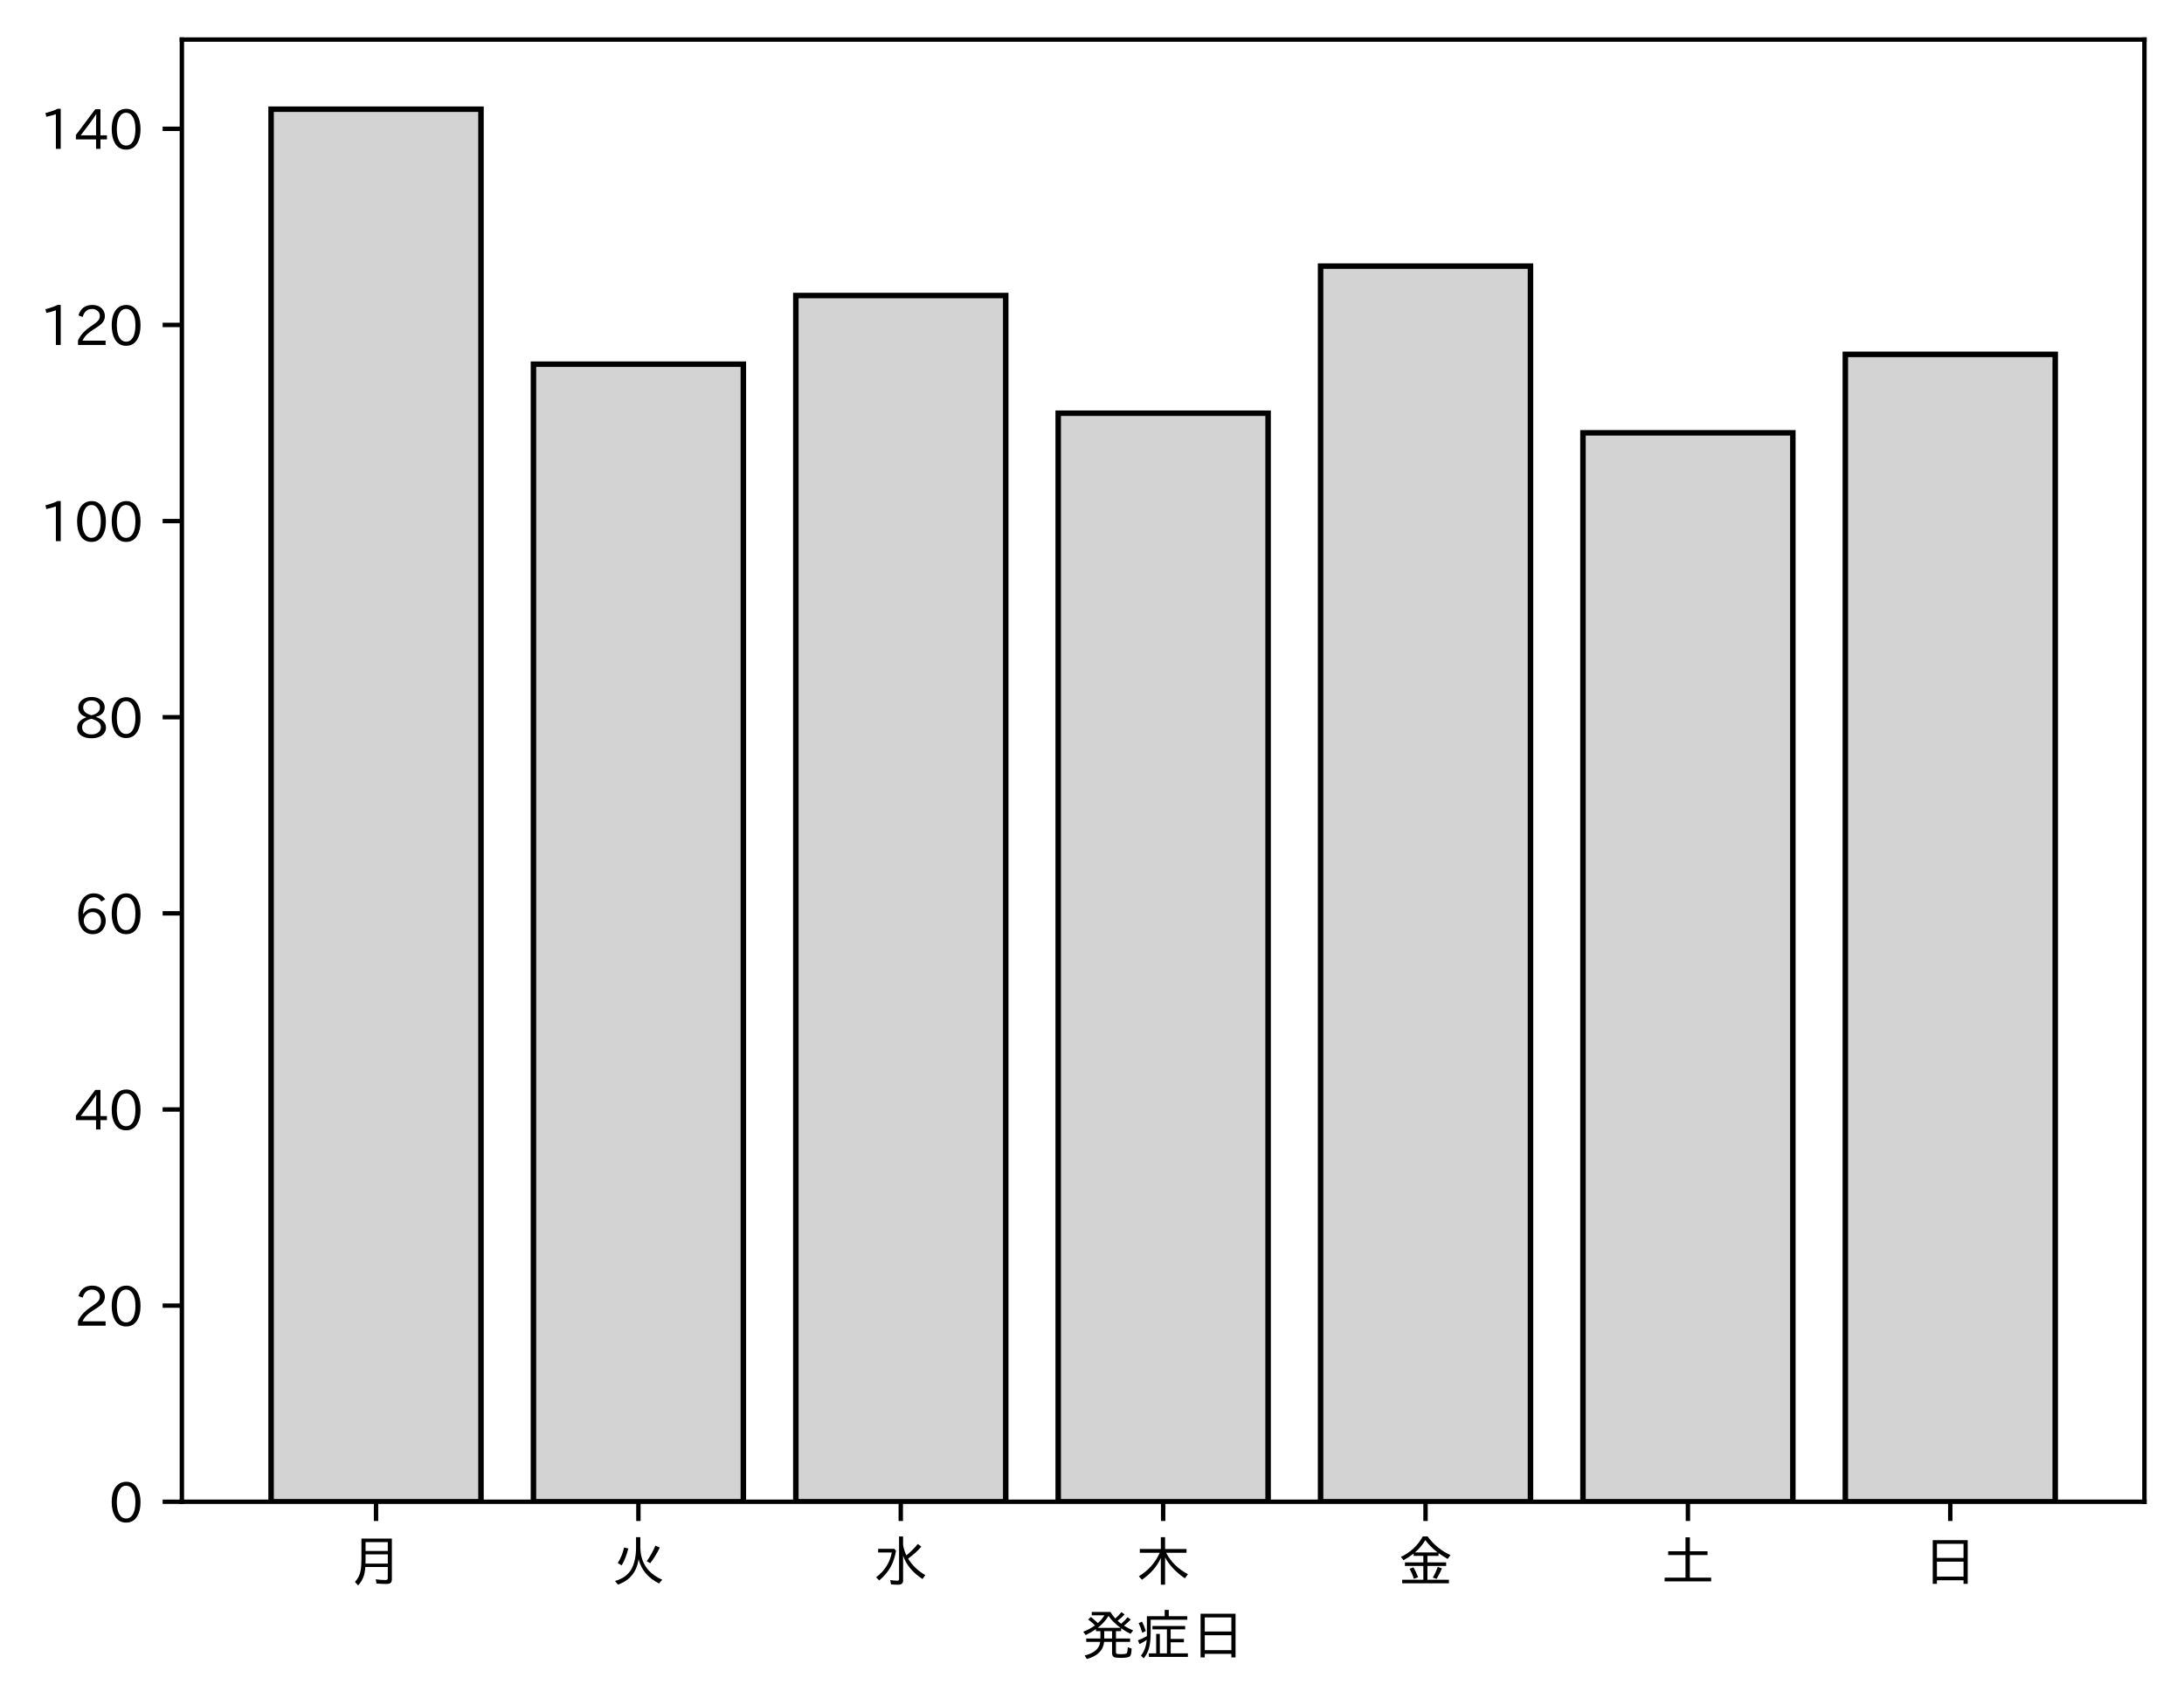
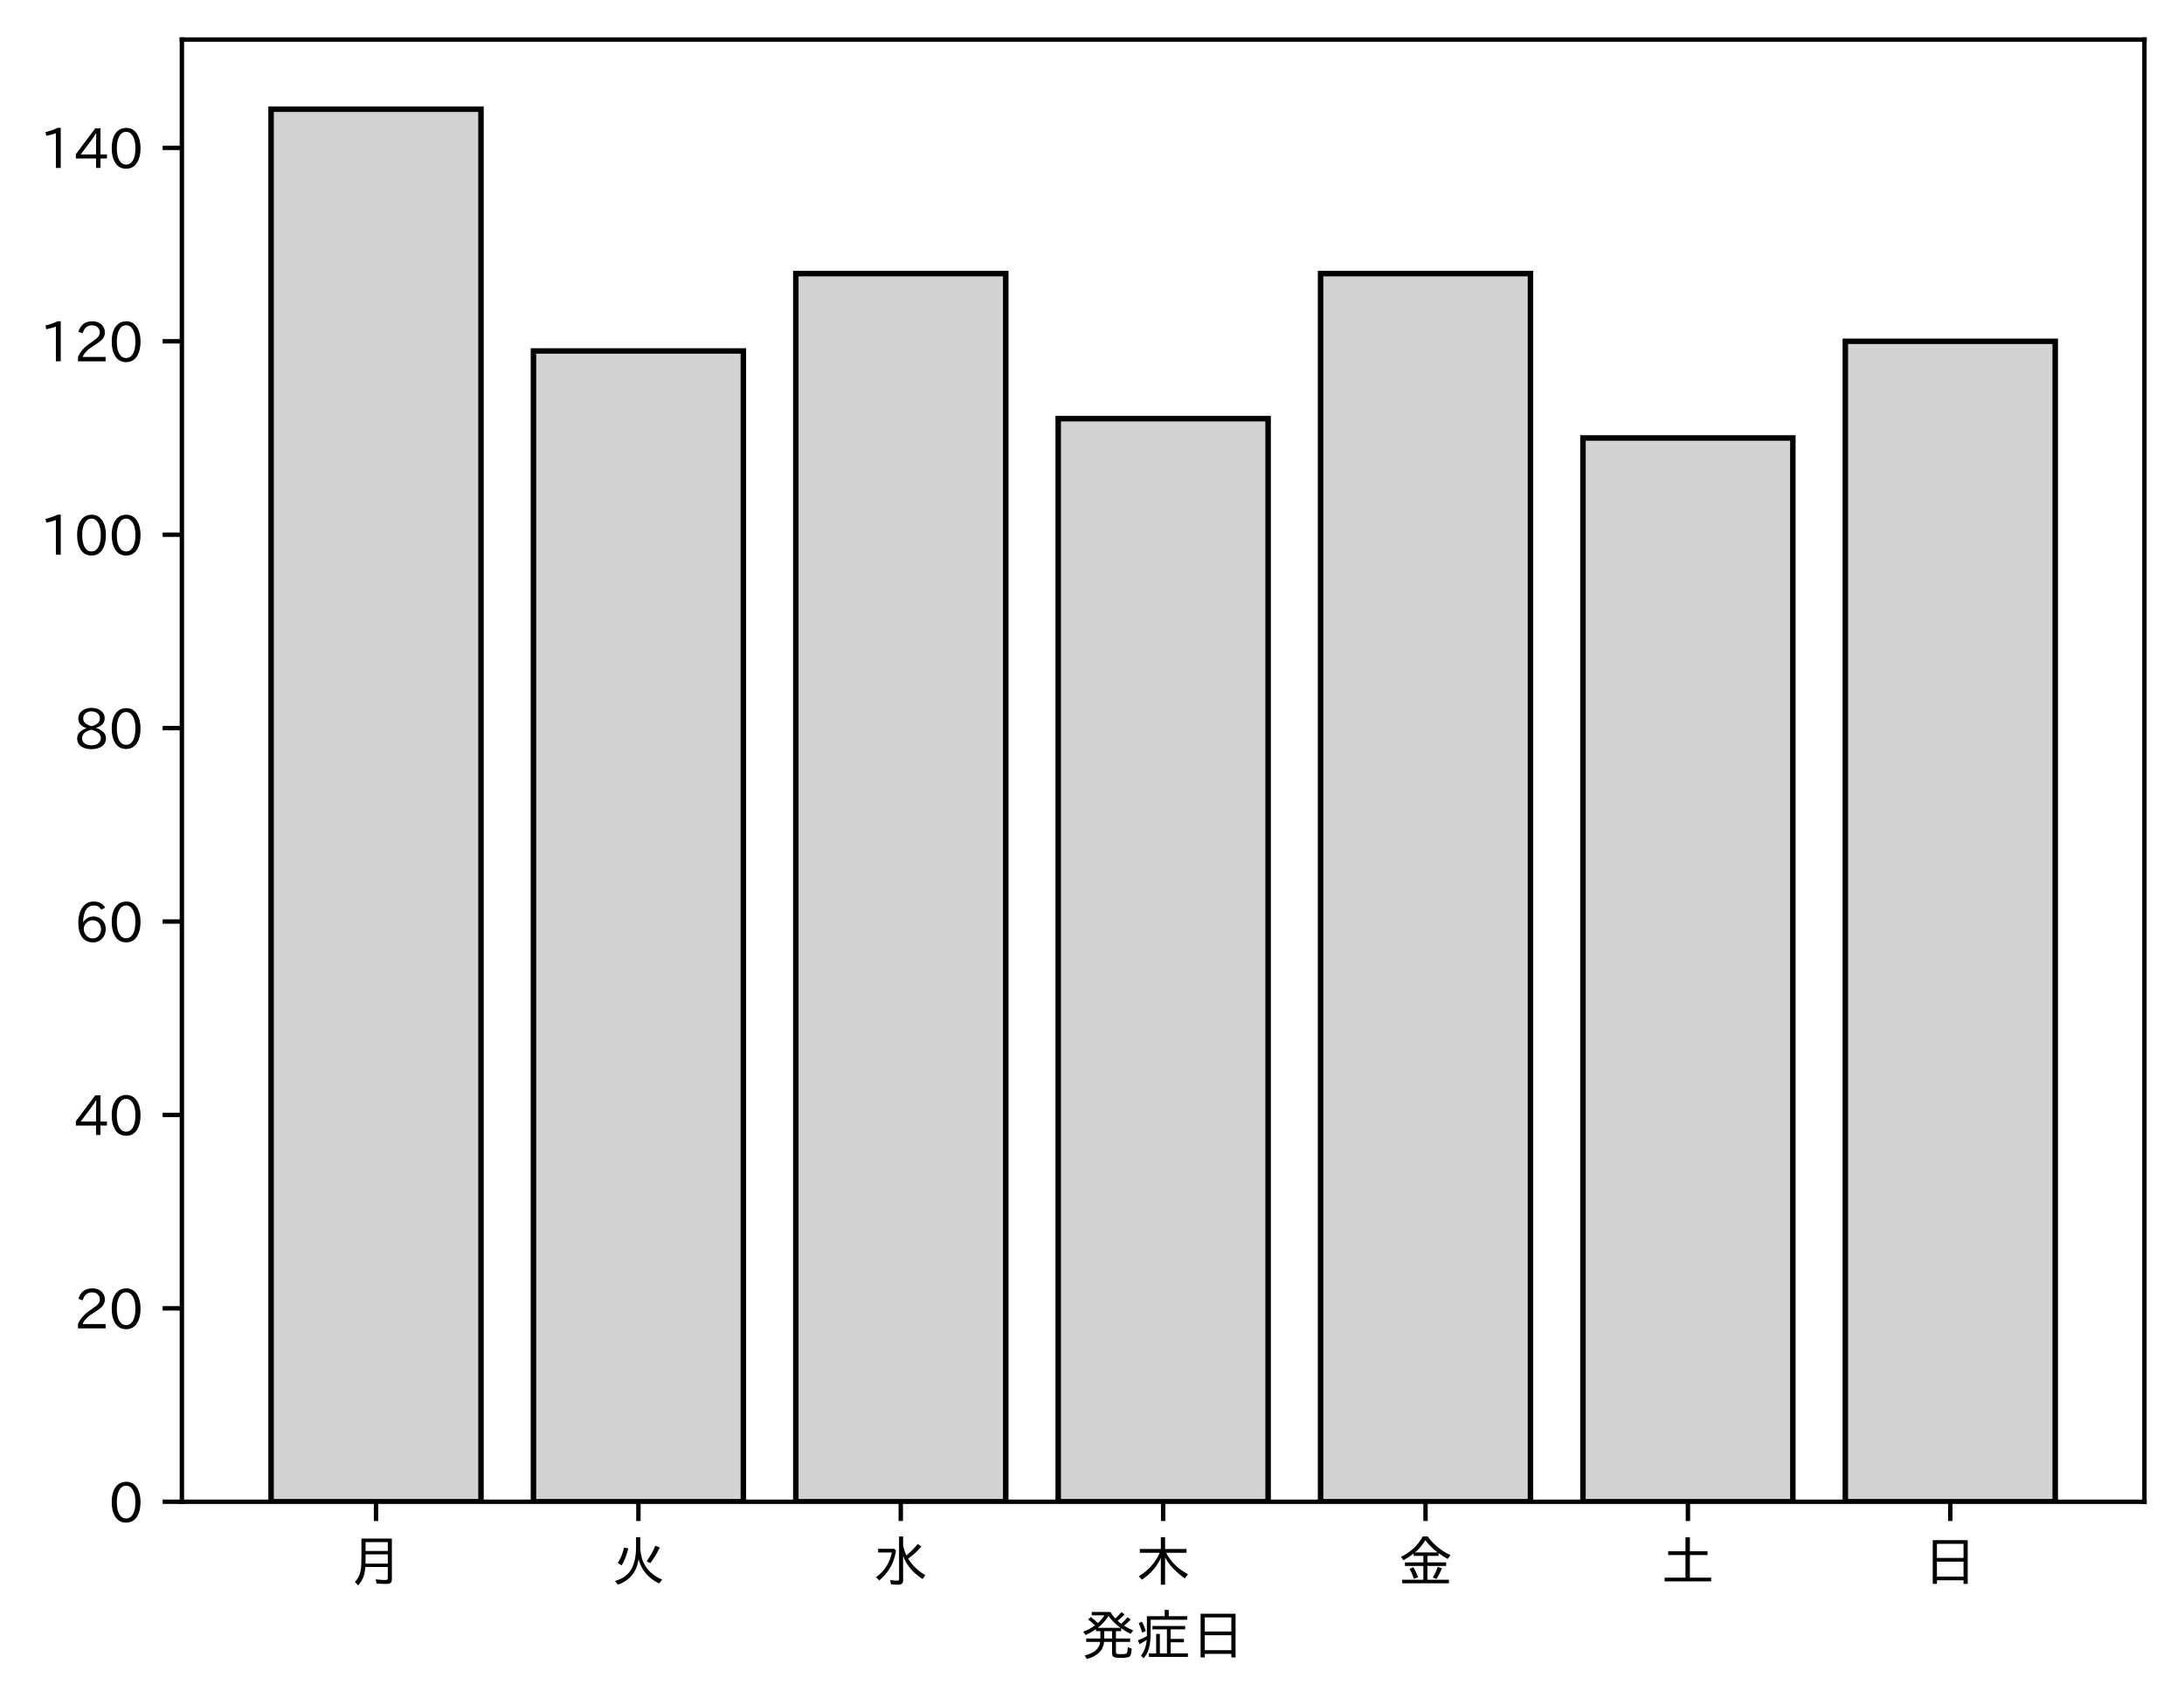
<svg xmlns="http://www.w3.org/2000/svg" xmlns:xlink="http://www.w3.org/1999/xlink" height="310.293pt" version="1.1" viewBox="0 0 397.415 310.293" width="397.415pt">
  <defs>
    <style type="text/css">
*{stroke-linecap:butt;stroke-linejoin:round;}
  </style>
  </defs>
  <g id="figure_1">
    <g id="patch_1">
      <path d="M 0 310.293  L 397.415 310.293  L 397.415 0  L 0 0  z " style="fill:#ffffff;" />
    </g>
    <g id="axes_1">
      <g id="patch_2">
        <path d="M 33.095 273.312  L 390.215 273.312  L 390.215 7.2  L 33.095 7.2  z " style="fill:#ffffff;" />
      </g>
      <g id="patch_3">
-         <path clip-path="url(#p3fb5e9f6d6)" d="M 49.328 273.312  L 87.523 273.312  L 87.523 19.872  L 49.328 19.872  z " style="fill:#d3d3d3;stroke:#000000;stroke-linejoin:miter;" />
+         <path clip-path="url(#pa3ff704bba)" d="M 49.328 273.312  L 87.523 273.312  L 87.523 19.872  L 49.328 19.872  z " style="fill:#d3d3d3;stroke:#000000;stroke-linejoin:miter;" />
      </g>
      <g id="patch_4">
-         <path clip-path="url(#p3fb5e9f6d6)" d="M 97.071 273.312  L 135.266 273.312  L 135.266 66.277  L 97.071 66.277  z " style="fill:#d3d3d3;stroke:#000000;stroke-linejoin:miter;" />
+         <path clip-path="url(#pa3ff704bba)" d="M 97.071 273.312  L 135.266 273.312  L 135.266 63.872  L 97.071 63.872  z " style="fill:#d3d3d3;stroke:#000000;stroke-linejoin:miter;" />
      </g>
      <g id="patch_5">
-         <path clip-path="url(#p3fb5e9f6d6)" d="M 144.815 273.312  L 183.009 273.312  L 183.009 53.783  L 144.815 53.783  z " style="fill:#d3d3d3;stroke:#000000;stroke-linejoin:miter;" />
+         <path clip-path="url(#pa3ff704bba)" d="M 144.815 273.312  L 183.009 273.312  L 183.009 49.792  L 144.815 49.792  z " style="fill:#d3d3d3;stroke:#000000;stroke-linejoin:miter;" />
      </g>
      <g id="patch_6">
-         <path clip-path="url(#p3fb5e9f6d6)" d="M 192.558 273.312  L 230.753 273.312  L 230.753 75.2  L 192.558 75.2  z " style="fill:#d3d3d3;stroke:#000000;stroke-linejoin:miter;" />
+         <path clip-path="url(#pa3ff704bba)" d="M 192.558 273.312  L 230.753 273.312  L 230.753 76.192  L 192.558 76.192  z " style="fill:#d3d3d3;stroke:#000000;stroke-linejoin:miter;" />
      </g>
      <g id="patch_7">
-         <path clip-path="url(#p3fb5e9f6d6)" d="M 240.301 273.312  L 278.496 273.312  L 278.496 48.429  L 240.301 48.429  z " style="fill:#d3d3d3;stroke:#000000;stroke-linejoin:miter;" />
+         <path clip-path="url(#pa3ff704bba)" d="M 240.301 273.312  L 278.496 273.312  L 278.496 49.792  L 240.301 49.792  z " style="fill:#d3d3d3;stroke:#000000;stroke-linejoin:miter;" />
      </g>
      <g id="patch_8">
-         <path clip-path="url(#p3fb5e9f6d6)" d="M 288.045 273.312  L 326.239 273.312  L 326.239 78.77  L 288.045 78.77  z " style="fill:#d3d3d3;stroke:#000000;stroke-linejoin:miter;" />
+         <path clip-path="url(#pa3ff704bba)" d="M 288.045 273.312  L 326.239 273.312  L 326.239 79.712  L 288.045 79.712  z " style="fill:#d3d3d3;stroke:#000000;stroke-linejoin:miter;" />
      </g>
      <g id="patch_9">
-         <path clip-path="url(#p3fb5e9f6d6)" d="M 335.788 273.312  L 373.983 273.312  L 373.983 64.492  L 335.788 64.492  z " style="fill:#d3d3d3;stroke:#000000;stroke-linejoin:miter;" />
+         <path clip-path="url(#pa3ff704bba)" d="M 335.788 273.312  L 373.983 273.312  L 373.983 62.112  L 335.788 62.112  z " style="fill:#d3d3d3;stroke:#000000;stroke-linejoin:miter;" />
      </g>
      <g id="matplotlib.axis_1">
        <g id="xtick_1">
          <g id="line2d_1">
            <defs>
-               <path d="M 0 0  L 0 3.5  " id="m49b14cbf0f" style="stroke:#000000;stroke-width:0.8;" />
-             </defs>
-             <g>
-               <use style="stroke:#000000;stroke-width:0.8;" x="68.425" xlink:href="#m49b14cbf0f" y="273.312" />
+               <path d="M 0 0  L 0 3.5  " id="m7d54ade90e" style="stroke:#000000;stroke-width:0.8;" />
+             </defs>
+             <g>
+               <use style="stroke:#000000;stroke-width:0.8;" x="68.425" xlink:href="#m7d54ade90e" y="273.312" />
            </g>
          </g>
          <g id="text_1">
            <defs>
              <path d="M 78.812 77.875  L 78.812 4  Q 78.812 -1.219 76.078 -3.172  Q 73.969 -4.688 68.797 -4.688  Q 60.844 -4.688 50.828 -3.859  L 49.516 3.812  Q 58.594 2.484 67.094 2.484  Q 70.359 2.484 71.047 4.109  Q 71.391 4.891 71.391 6.844  L 71.391 26.125  L 30.516 26.125  Q 29.781 14.938 26.812 7.422  Q 24.031 0.094 17.438 -7.375  L 11.625 -0.984  Q 19.672 7.422 21.922 19.438  Q 23.438 27.688 23.438 41.406  L 23.438 77.875  z M 30.953 71.391  L 30.953 55.328  L 71.391 55.328  L 71.391 71.391  z M 30.953 49.125  L 30.953 39.938  Q 30.953 35.75 30.859 33.547  L 30.859 32.328  L 71.391 32.328  L 71.391 49.125  z " id="IPAexGothic-26376" />
            </defs>
            <g transform="translate(63.42537 287.8026)scale(0.1 -0.1)">
              <use xlink:href="#IPAexGothic-26376" />
            </g>
          </g>
        </g>
        <g id="xtick_2">
          <g id="line2d_2">
            <g>
-               <use style="stroke:#000000;stroke-width:0.8;" x="116.169" xlink:href="#m49b14cbf0f" y="273.312" />
+               <use style="stroke:#000000;stroke-width:0.8;" x="116.169" xlink:href="#m7d54ade90e" y="273.312" />
            </g>
          </g>
          <g id="text_2">
            <defs>
              <path d="M 53.516 80.422  L 53.516 63.188  Q 53.516 20.359 93.406 3.078  L 87.5 -3.812  Q 57.672 11.328 50.297 40.375  Q 45.359 5.672 12.797 -5.906  L 7.422 0.688  Q 28.859 6.844 37.406 22.609  Q 45.703 37.844 45.703 62.016  L 45.703 80.422  z M 12.406 33.5  Q 20.703 46.141 23.828 61.531  L 31.641 59.906  Q 27 41.312 19.438 29  z M 65.141 36.625  Q 74.656 50.047 80.906 64.984  L 88.922 61.531  Q 81.109 45.406 71.531 33.109  z " id="IPAexGothic-28779" />
            </defs>
            <g transform="translate(111.1687 287.8026)scale(0.1 -0.1)">
              <use xlink:href="#IPAexGothic-28779" />
            </g>
          </g>
        </g>
        <g id="xtick_3">
          <g id="line2d_3">
            <g>
-               <use style="stroke:#000000;stroke-width:0.8;" x="163.912" xlink:href="#m49b14cbf0f" y="273.312" />
+               <use style="stroke:#000000;stroke-width:0.8;" x="163.912" xlink:href="#m7d54ade90e" y="273.312" />
            </g>
          </g>
          <g id="text_3">
            <defs>
              <path d="M 54.203 65.922  Q 56.156 55.562 60.203 47.312  Q 71.578 56.453 81 68.109  L 87.406 63.188  Q 77.25 51.516 63.375 41.406  Q 75 22.609 94.672 11.375  L 89.5 4.297  Q 62.75 21.781 54.203 46.781  L 54.203 0.984  Q 54.203 -6.109 44.875 -6.109  Q 38.812 -6.109 32.172 -5.422  L 30.766 2.391  Q 38.422 1.219 44 1.219  Q 46.875 1.219 46.875 4.109  L 46.875 81.688  L 54.203 81.688  z M 8.797 59.281  L 38.094 59.281  L 41.359 55.766  Q 38.672 41.219 34.078 31.297  Q 26.656 15.375 10.891 1.703  L 4.984 7.422  Q 28.266 24.656 33.688 52.594  L 8.797 52.594  z " id="IPAexGothic-27700" />
            </defs>
            <g transform="translate(158.912 287.8026)scale(0.1 -0.1)">
              <use xlink:href="#IPAexGothic-27700" />
            </g>
          </g>
        </g>
        <g id="xtick_4">
          <g id="line2d_4">
            <g>
-               <use style="stroke:#000000;stroke-width:0.8;" x="211.655" xlink:href="#m49b14cbf0f" y="273.312" />
+               <use style="stroke:#000000;stroke-width:0.8;" x="211.655" xlink:href="#m7d54ade90e" y="273.312" />
            </g>
          </g>
          <g id="text_4">
            <defs>
              <path d="M 55.422 52  Q 68.5 27 95.125 13.094  L 89.5 5.516  Q 64.594 22.797 53.516 43.703  L 53.516 -6  L 45.797 -6  L 45.797 42.672  Q 35.5 19.578 11.422 2.984  L 5.812 9.281  Q 31.453 24.75 43.797 52  L 7.516 52  L 7.516 58.891  L 45.797 58.891  L 45.797 80.469  L 53.516 80.469  L 53.516 58.891  L 92.531 58.891  L 92.531 52  z " id="IPAexGothic-26408" />
            </defs>
            <g transform="translate(206.6553 287.8026)scale(0.1 -0.1)">
              <use xlink:href="#IPAexGothic-26408" />
            </g>
          </g>
        </g>
        <g id="xtick_5">
          <g id="line2d_5">
            <g>
-               <use style="stroke:#000000;stroke-width:0.8;" x="259.399" xlink:href="#m49b14cbf0f" y="273.312" />
+               <use style="stroke:#000000;stroke-width:0.8;" x="259.399" xlink:href="#m7d54ade90e" y="273.312" />
            </g>
          </g>
          <g id="text_5">
            <defs>
              <path d="M 53.469 46.391  L 53.469 34.516  L 87.547 34.516  L 87.547 28.125  L 53.469 28.125  L 53.469 2.984  L 92.531 2.984  L 92.531 -3.516  L 7.516 -3.516  L 7.516 2.984  L 46.047 2.984  L 46.047 28.125  L 12.547 28.125  L 12.547 34.516  L 46.047 34.516  L 46.047 46.391  L 28.422 46.391  L 28.422 50.688  Q 19.734 43.891 9.906 38.531  L 5.219 44.578  Q 31.344 56.984 45.016 81.781  L 53.766 81.781  Q 70.359 59.234 95.453 47.797  L 90.234 40.828  Q 81.547 45.844 73.641 51.469  L 73.641 46.391  z M 72.016 52.688  Q 59.078 62.406 49.562 75.094  Q 42.828 63.141 30.812 52.688  z M 28.719 4.688  Q 26.078 13.719 21 22.797  L 27.875 25.688  Q 31.938 19.188 36.531 7.516  z M 63.188 6.891  Q 68.797 16.406 72.219 26.516  L 79.891 23.578  Q 75.922 14.156 70.125 4.5  z " id="IPAexGothic-37329" />
            </defs>
            <g transform="translate(254.3986 287.8026)scale(0.1 -0.1)">
              <use xlink:href="#IPAexGothic-37329" />
            </g>
          </g>
        </g>
        <g id="xtick_6">
          <g id="line2d_6">
            <g>
-               <use style="stroke:#000000;stroke-width:0.8;" x="307.142" xlink:href="#m49b14cbf0f" y="273.312" />
+               <use style="stroke:#000000;stroke-width:0.8;" x="307.142" xlink:href="#m7d54ade90e" y="273.312" />
            </g>
          </g>
          <g id="text_6">
            <defs>
              <path d="M 45.609 54.781  L 45.609 80.172  L 53.609 80.172  L 53.609 54.781  L 85.688 54.781  L 85.688 47.906  L 53.609 47.906  L 53.609 6.781  L 92.328 6.781  L 92.328 0  L 7.625 0  L 7.625 6.781  L 45.609 6.781  L 45.609 47.906  L 14.109 47.906  L 14.109 54.781  z " id="IPAexGothic-22303" />
            </defs>
            <g transform="translate(302.1419 287.8026)scale(0.1 -0.1)">
              <use xlink:href="#IPAexGothic-22303" />
            </g>
          </g>
        </g>
        <g id="xtick_7">
          <g id="line2d_7">
            <g>
-               <use style="stroke:#000000;stroke-width:0.8;" x="354.885" xlink:href="#m49b14cbf0f" y="273.312" />
+               <use style="stroke:#000000;stroke-width:0.8;" x="354.885" xlink:href="#m7d54ade90e" y="273.312" />
            </g>
          </g>
          <g id="text_7">
            <defs>
              <path d="M 81.734 75  L 81.734 -4.5  L 74.125 -4.5  L 74.125 2  L 25.734 2  L 25.734 -4.5  L 18.109 -4.5  L 18.109 75  z M 25.734 68.312  L 25.734 42.672  L 74.125 42.672  L 74.125 68.312  z M 25.734 35.891  L 25.734 8.688  L 74.125 8.688  L 74.125 35.891  z " id="IPAexGothic-26085" />
            </defs>
            <g transform="translate(349.8853 287.8026)scale(0.1 -0.1)">
              <use xlink:href="#IPAexGothic-26085" />
            </g>
          </g>
        </g>
        <g id="text_8">
          <defs>
            <path d="M 73.734 56.844  Q 80.609 62.75 85.203 68.609  L 91.109 64.406  Q 84.469 57.812 78.719 53.328  Q 85.938 48.688 95.406 44.625  L 90.625 38.375  Q 81.734 42.781 73.531 48.641  L 73.531 43.312  L 64.109 43.312  L 64.109 29.984  L 89.891 29.984  L 89.891 23.781  L 64.109 23.781  L 64.109 5.609  Q 64.109 2.484 65.719 2.047  Q 67.391 1.469 73.094 1.469  Q 82.125 1.469 83.594 2.984  Q 85.062 4.438 85.5 11.969  Q 85.5 13.484 85.594 14.062  L 92.625 11.578  Q 92.188 0.391 89.703 -2.203  Q 87.062 -5.328 72.609 -5.328  Q 63.812 -5.328 60.938 -4  Q 57.031 -2.344 57.031 3.328  L 57.031 23.781  L 42.578 23.781  Q 40.188 0.531 11.078 -7.422  L 7.281 -0.984  Q 33.25 5.422 35.5 23.781  L 10.016 23.781  L 10.016 29.984  L 35.797 29.984  L 35.797 43.312  L 27.781 43.312  L 27.781 47.016  Q 19.734 41.359 9.078 36.188  L 4.5 42.188  Q 16.312 46.734 25.984 53.812  Q 19.828 60.156 13.484 64.594  L 18.609 69.141  Q 26.516 62.594 31.109 58.016  Q 38.031 64.062 43.172 72.125  L 20.062 72.125  L 20.062 78.219  L 54 78.219  Q 58.203 71.344 62.891 66.312  Q 69.094 71.625 74.031 77.938  L 79.828 73.734  Q 74.172 67.625 67.094 62.203  Q 70.406 59.078 73.734 56.844  z M 57.031 43.312  L 42.781 43.312  L 42.781 29.984  L 57.031 29.984  z M 30.906 49.312  L 72.516 49.312  Q 58.688 59.281 50.594 71  Q 43.219 58.891 30.906 49.312  z " id="IPAexGothic-30330" />
            <path d="M 63.719 2.875  L 95.016 2.875  L 95.016 -3.516  L 23.969 -3.516  L 23.969 2.875  L 37.312 2.875  L 37.312 38.281  L 44 38.281  L 44 2.875  L 56.844 2.875  L 56.844 46.578  L 30.516 46.578  L 30.516 52.781  L 90.047 52.781  L 90.047 46.578  L 63.719 46.578  L 63.719 29.203  L 87.797 29.203  L 87.797 23.094  L 63.719 23.094  z M 60.203 70.516  L 93.891 70.516  L 93.891 64.109  L 27.297 64.109  L 27.297 41.406  Q 27.297 23.141 24.219 12.203  Q 21.391 2.25 14.594 -6.203  L 9.625 -1.172  Q 18.75 10.359 20.125 27.484  Q 15.438 24.125 7.078 19.734  L 4 26.609  Q 12.312 29.594 20.406 34.328  L 20.406 37.891  L 20.406 70.516  L 52.781 70.516  L 52.781 81.984  L 60.203 81.984  z M 12.016 40.375  Q 8.891 50.781 5.422 57.906  L 11.375 60.594  Q 15.234 53.859 18.406 43.703  z " id="IPAexGothic-30151" />
          </defs>
          <g transform="translate(196.6553 301.1932)scale(0.1 -0.1)">
            <use xlink:href="#IPAexGothic-30330" />
            <use x="100" xlink:href="#IPAexGothic-30151" />
            <use x="200" xlink:href="#IPAexGothic-26085" />
          </g>
        </g>
      </g>
      <g id="matplotlib.axis_2">
        <g id="ytick_1">
          <g id="line2d_8">
            <defs>
-               <path d="M 0 0  L -3.5 0  " id="m77bd6ad2d5" style="stroke:#000000;stroke-width:0.8;" />
-             </defs>
-             <g>
-               <use style="stroke:#000000;stroke-width:0.8;" x="33.095" xlink:href="#m77bd6ad2d5" y="273.312" />
+               <path d="M 0 0  L -3.5 0  " id="me28658c63b" style="stroke:#000000;stroke-width:0.8;" />
+             </defs>
+             <g>
+               <use style="stroke:#000000;stroke-width:0.8;" x="33.095" xlink:href="#me28658c63b" y="273.312" />
            </g>
          </g>
          <g id="text_9">
            <defs>
              <path d="M 31.844 73.828  Q 45.016 73.828 52.094 61.625  Q 57.719 51.953 57.719 36.625  Q 57.719 21.438 52.094 11.578  Q 45.125 -0.484 31.5 -0.484  Q 17.922 -0.484 10.938 11.578  Q 5.328 21.438 5.328 36.719  Q 5.328 58.016 15.625 67.719  Q 22.172 73.828 31.844 73.828  z M 31.5 66.656  Q 23.688 66.656 19.188 58.734  Q 14.594 50.734 14.594 36.625  Q 14.594 22.75 19.094 14.797  Q 23.641 6.984 31.5 6.984  Q 40.922 6.984 45.453 18.016  Q 48.438 25.344 48.438 37.109  Q 48.438 50.875 43.844 58.734  Q 39.203 66.656 31.5 66.656  z " id="IPAexGothic-48" />
            </defs>
            <g transform="translate(19.79688 277.0573)scale(0.1 -0.1)">
              <use xlink:href="#IPAexGothic-48" />
            </g>
          </g>
        </g>
        <g id="ytick_2">
          <g id="line2d_9">
            <g>
-               <use style="stroke:#000000;stroke-width:0.8;" x="33.095" xlink:href="#m77bd6ad2d5" y="237.616" />
+               <use style="stroke:#000000;stroke-width:0.8;" x="33.095" xlink:href="#me28658c63b" y="238.112" />
            </g>
          </g>
          <g id="text_10">
            <defs>
              <path d="M 57.172 0.984  L 6.984 0.984  L 6.984 9.281  Q 12.891 23.047 29.594 34.422  L 32.375 36.281  Q 40.922 42.141 43.609 45.406  Q 46.688 49.266 46.688 53.812  Q 46.688 58.938 43.062 62.547  Q 39.062 66.547 32.562 66.547  Q 19.531 66.547 15.484 52  L 7.766 54.781  Q 13.328 73.828 33.062 73.828  Q 43.844 73.828 50.25 67.438  Q 55.859 61.672 55.859 53.516  Q 55.859 47.469 52.25 42.531  Q 48.922 37.75 36.969 30.281  L 34.859 29  Q 19.625 19.578 15.281 8.891  L 57.172 8.891  z " id="IPAexGothic-50" />
            </defs>
-             <g transform="translate(13.49844 241.3615)scale(0.1 -0.1)">
+             <g transform="translate(13.49844 241.8573)scale(0.1 -0.1)">
              <use xlink:href="#IPAexGothic-50" />
              <use x="62.988" xlink:href="#IPAexGothic-48" />
            </g>
          </g>
        </g>
        <g id="ytick_3">
          <g id="line2d_10">
            <g>
-               <use style="stroke:#000000;stroke-width:0.8;" x="33.095" xlink:href="#m77bd6ad2d5" y="201.92" />
+               <use style="stroke:#000000;stroke-width:0.8;" x="33.095" xlink:href="#me28658c63b" y="202.912" />
            </g>
          </g>
          <g id="text_11">
            <defs>
              <path d="M 59.578 18.109  L 47.797 18.109  L 47.797 0.984  L 39.797 0.984  L 39.797 18.109  L 3.078 18.109  L 3.078 26.125  L 38.375 73.094  L 47.797 73.094  L 47.797 25.531  L 59.578 25.531  z M 40.281 64.203  L 39.984 64.203  Q 35.594 57.125 31.297 51.312  L 11.859 25.531  L 39.797 25.531  L 39.797 49.125  Q 39.797 54.391 40.281 64.203  z " id="IPAexGothic-52" />
            </defs>
-             <g transform="translate(13.49844 205.6658)scale(0.1 -0.1)">
+             <g transform="translate(13.49844 206.6573)scale(0.1 -0.1)">
              <use xlink:href="#IPAexGothic-52" />
              <use x="62.988" xlink:href="#IPAexGothic-48" />
            </g>
          </g>
        </g>
        <g id="ytick_4">
          <g id="line2d_11">
            <g>
-               <use style="stroke:#000000;stroke-width:0.8;" x="33.095" xlink:href="#m77bd6ad2d5" y="166.225" />
+               <use style="stroke:#000000;stroke-width:0.8;" x="33.095" xlink:href="#me28658c63b" y="167.712" />
            </g>
          </g>
          <g id="text_12">
            <defs>
              <path d="M 16.5 36.375  Q 23.578 46.578 34.906 46.578  Q 45.406 46.578 51.812 39.266  Q 57.422 32.906 57.422 23.781  Q 57.422 13.812 51.125 6.781  Q 44.578 -0.484 34.031 -0.484  Q 21.484 -0.484 14.406 9.078  Q 7.516 18.406 7.516 34.812  Q 7.516 53.516 15.828 64.203  Q 23.344 73.828 35.5 73.828  Q 49.859 73.828 56.391 62.891  L 49.219 58.984  Q 45.219 66.656 35.938 66.656  Q 17.484 66.656 16.109 36.375  z M 33.453 39.797  Q 26.312 39.797 21.625 34.469  Q 17.438 29.688 17.438 24.078  Q 17.438 18.062 21.141 13.188  Q 26.125 6.688 33.734 6.688  Q 41.703 6.688 45.953 13.188  Q 48.828 17.625 48.828 23.484  Q 48.828 30.375 45.016 34.812  Q 40.625 39.797 33.453 39.797  z " id="IPAexGothic-54" />
            </defs>
-             <g transform="translate(13.49844 169.97)scale(0.1 -0.1)">
+             <g transform="translate(13.49844 171.4573)scale(0.1 -0.1)">
              <use xlink:href="#IPAexGothic-54" />
              <use x="62.988" xlink:href="#IPAexGothic-48" />
            </g>
          </g>
        </g>
        <g id="ytick_5">
          <g id="line2d_12">
            <g>
-               <use style="stroke:#000000;stroke-width:0.8;" x="33.095" xlink:href="#m77bd6ad2d5" y="130.529" />
+               <use style="stroke:#000000;stroke-width:0.8;" x="33.095" xlink:href="#me28658c63b" y="132.512" />
            </g>
          </g>
          <g id="text_13">
            <defs>
              <path d="M 39.703 37.891  Q 57.812 31.734 57.812 18.703  Q 57.812 8.453 48.438 3.078  Q 41.609 -0.875 31.5 -0.875  Q 21.344 -0.875 14.5 3.078  Q 5.422 8.297 5.422 18.406  Q 5.422 31.062 22.016 37.203  L 22.016 37.5  Q 7.516 42.719 7.516 54.828  Q 7.516 64.062 15.328 69.625  Q 21.969 74.312 31.547 74.312  Q 42.234 74.312 48.922 68.797  Q 55.516 63.578 55.516 55.719  Q 55.516 42.281 39.703 38.188  z M 31.594 41.016  Q 46.828 44.625 46.828 55.125  Q 46.828 61.188 41.797 64.844  Q 37.703 67.922 31.5 67.922  Q 25.094 67.922 20.797 64.5  Q 16.406 60.891 16.406 55.031  Q 16.406 49.219 21.094 45.703  Q 23.344 43.891 26.906 42.531  Q 31 40.875 31.594 41.016  z M 30.906 34.516  Q 14.406 30.172 14.406 19  Q 14.406 12.109 20.516 8.688  Q 25.094 6.109 31.391 6.109  Q 40.234 6.109 45.016 10.891  Q 48.531 14.406 48.531 19.531  Q 48.531 24.906 43.656 28.906  Q 40.766 31.156 36.719 32.812  Q 31.984 34.719 30.906 34.516  z " id="IPAexGothic-56" />
            </defs>
-             <g transform="translate(13.49844 134.2742)scale(0.1 -0.1)">
+             <g transform="translate(13.49844 136.2573)scale(0.1 -0.1)">
              <use xlink:href="#IPAexGothic-56" />
              <use x="62.988" xlink:href="#IPAexGothic-48" />
            </g>
          </g>
        </g>
        <g id="ytick_6">
          <g id="line2d_13">
            <g>
-               <use style="stroke:#000000;stroke-width:0.8;" x="33.095" xlink:href="#m77bd6ad2d5" y="94.833" />
+               <use style="stroke:#000000;stroke-width:0.8;" x="33.095" xlink:href="#me28658c63b" y="97.312" />
            </g>
          </g>
          <g id="text_14">
            <defs>
              <path d="M 38.484 0.984  L 29.688 0.984  L 29.688 64.109  Q 21.438 61.281 12.312 59.328  L 10.688 66.109  Q 23.734 69.391 32.906 73.922  L 38.484 73.922  z " id="IPAexGothic-49" />
            </defs>
-             <g transform="translate(7.2 98.57844)scale(0.1 -0.1)">
+             <g transform="translate(7.2 101.0573)scale(0.1 -0.1)">
              <use xlink:href="#IPAexGothic-49" />
              <use x="62.988" xlink:href="#IPAexGothic-48" />
              <use x="125.977" xlink:href="#IPAexGothic-48" />
            </g>
          </g>
        </g>
        <g id="ytick_7">
          <g id="line2d_14">
            <g>
-               <use style="stroke:#000000;stroke-width:0.8;" x="33.095" xlink:href="#m77bd6ad2d5" y="59.137" />
+               <use style="stroke:#000000;stroke-width:0.8;" x="33.095" xlink:href="#me28658c63b" y="62.112" />
            </g>
          </g>
          <g id="text_15">
-             <g transform="translate(7.2 62.88267)scale(0.1 -0.1)">
+             <g transform="translate(7.2 65.85731)scale(0.1 -0.1)">
              <use xlink:href="#IPAexGothic-49" />
              <use x="62.988" xlink:href="#IPAexGothic-50" />
              <use x="125.977" xlink:href="#IPAexGothic-48" />
            </g>
          </g>
        </g>
        <g id="ytick_8">
          <g id="line2d_15">
            <g>
-               <use style="stroke:#000000;stroke-width:0.8;" x="33.095" xlink:href="#m77bd6ad2d5" y="23.442" />
+               <use style="stroke:#000000;stroke-width:0.8;" x="33.095" xlink:href="#me28658c63b" y="26.912" />
            </g>
          </g>
          <g id="text_16">
-             <g transform="translate(7.2 27.18689)scale(0.1 -0.1)">
+             <g transform="translate(7.2 30.65731)scale(0.1 -0.1)">
              <use xlink:href="#IPAexGothic-49" />
              <use x="62.988" xlink:href="#IPAexGothic-52" />
              <use x="125.977" xlink:href="#IPAexGothic-48" />
            </g>
          </g>
        </g>
      </g>
      <g id="patch_10">
        <path d="M 33.095 273.312  L 33.095 7.2  " style="fill:none;stroke:#000000;stroke-linecap:square;stroke-linejoin:miter;stroke-width:0.8;" />
      </g>
      <g id="patch_11">
        <path d="M 390.215 273.312  L 390.215 7.2  " style="fill:none;stroke:#000000;stroke-linecap:square;stroke-linejoin:miter;stroke-width:0.8;" />
      </g>
      <g id="patch_12">
        <path d="M 33.095 273.312  L 390.215 273.312  " style="fill:none;stroke:#000000;stroke-linecap:square;stroke-linejoin:miter;stroke-width:0.8;" />
      </g>
      <g id="patch_13">
        <path d="M 33.095 7.2  L 390.215 7.2  " style="fill:none;stroke:#000000;stroke-linecap:square;stroke-linejoin:miter;stroke-width:0.8;" />
      </g>
    </g>
  </g>
  <defs>
-     <clipPath id="p3fb5e9f6d6">
+     <clipPath id="pa3ff704bba">
      <rect height="266.112" width="357.12" x="33.095" y="7.2" />
    </clipPath>
  </defs>
</svg>
